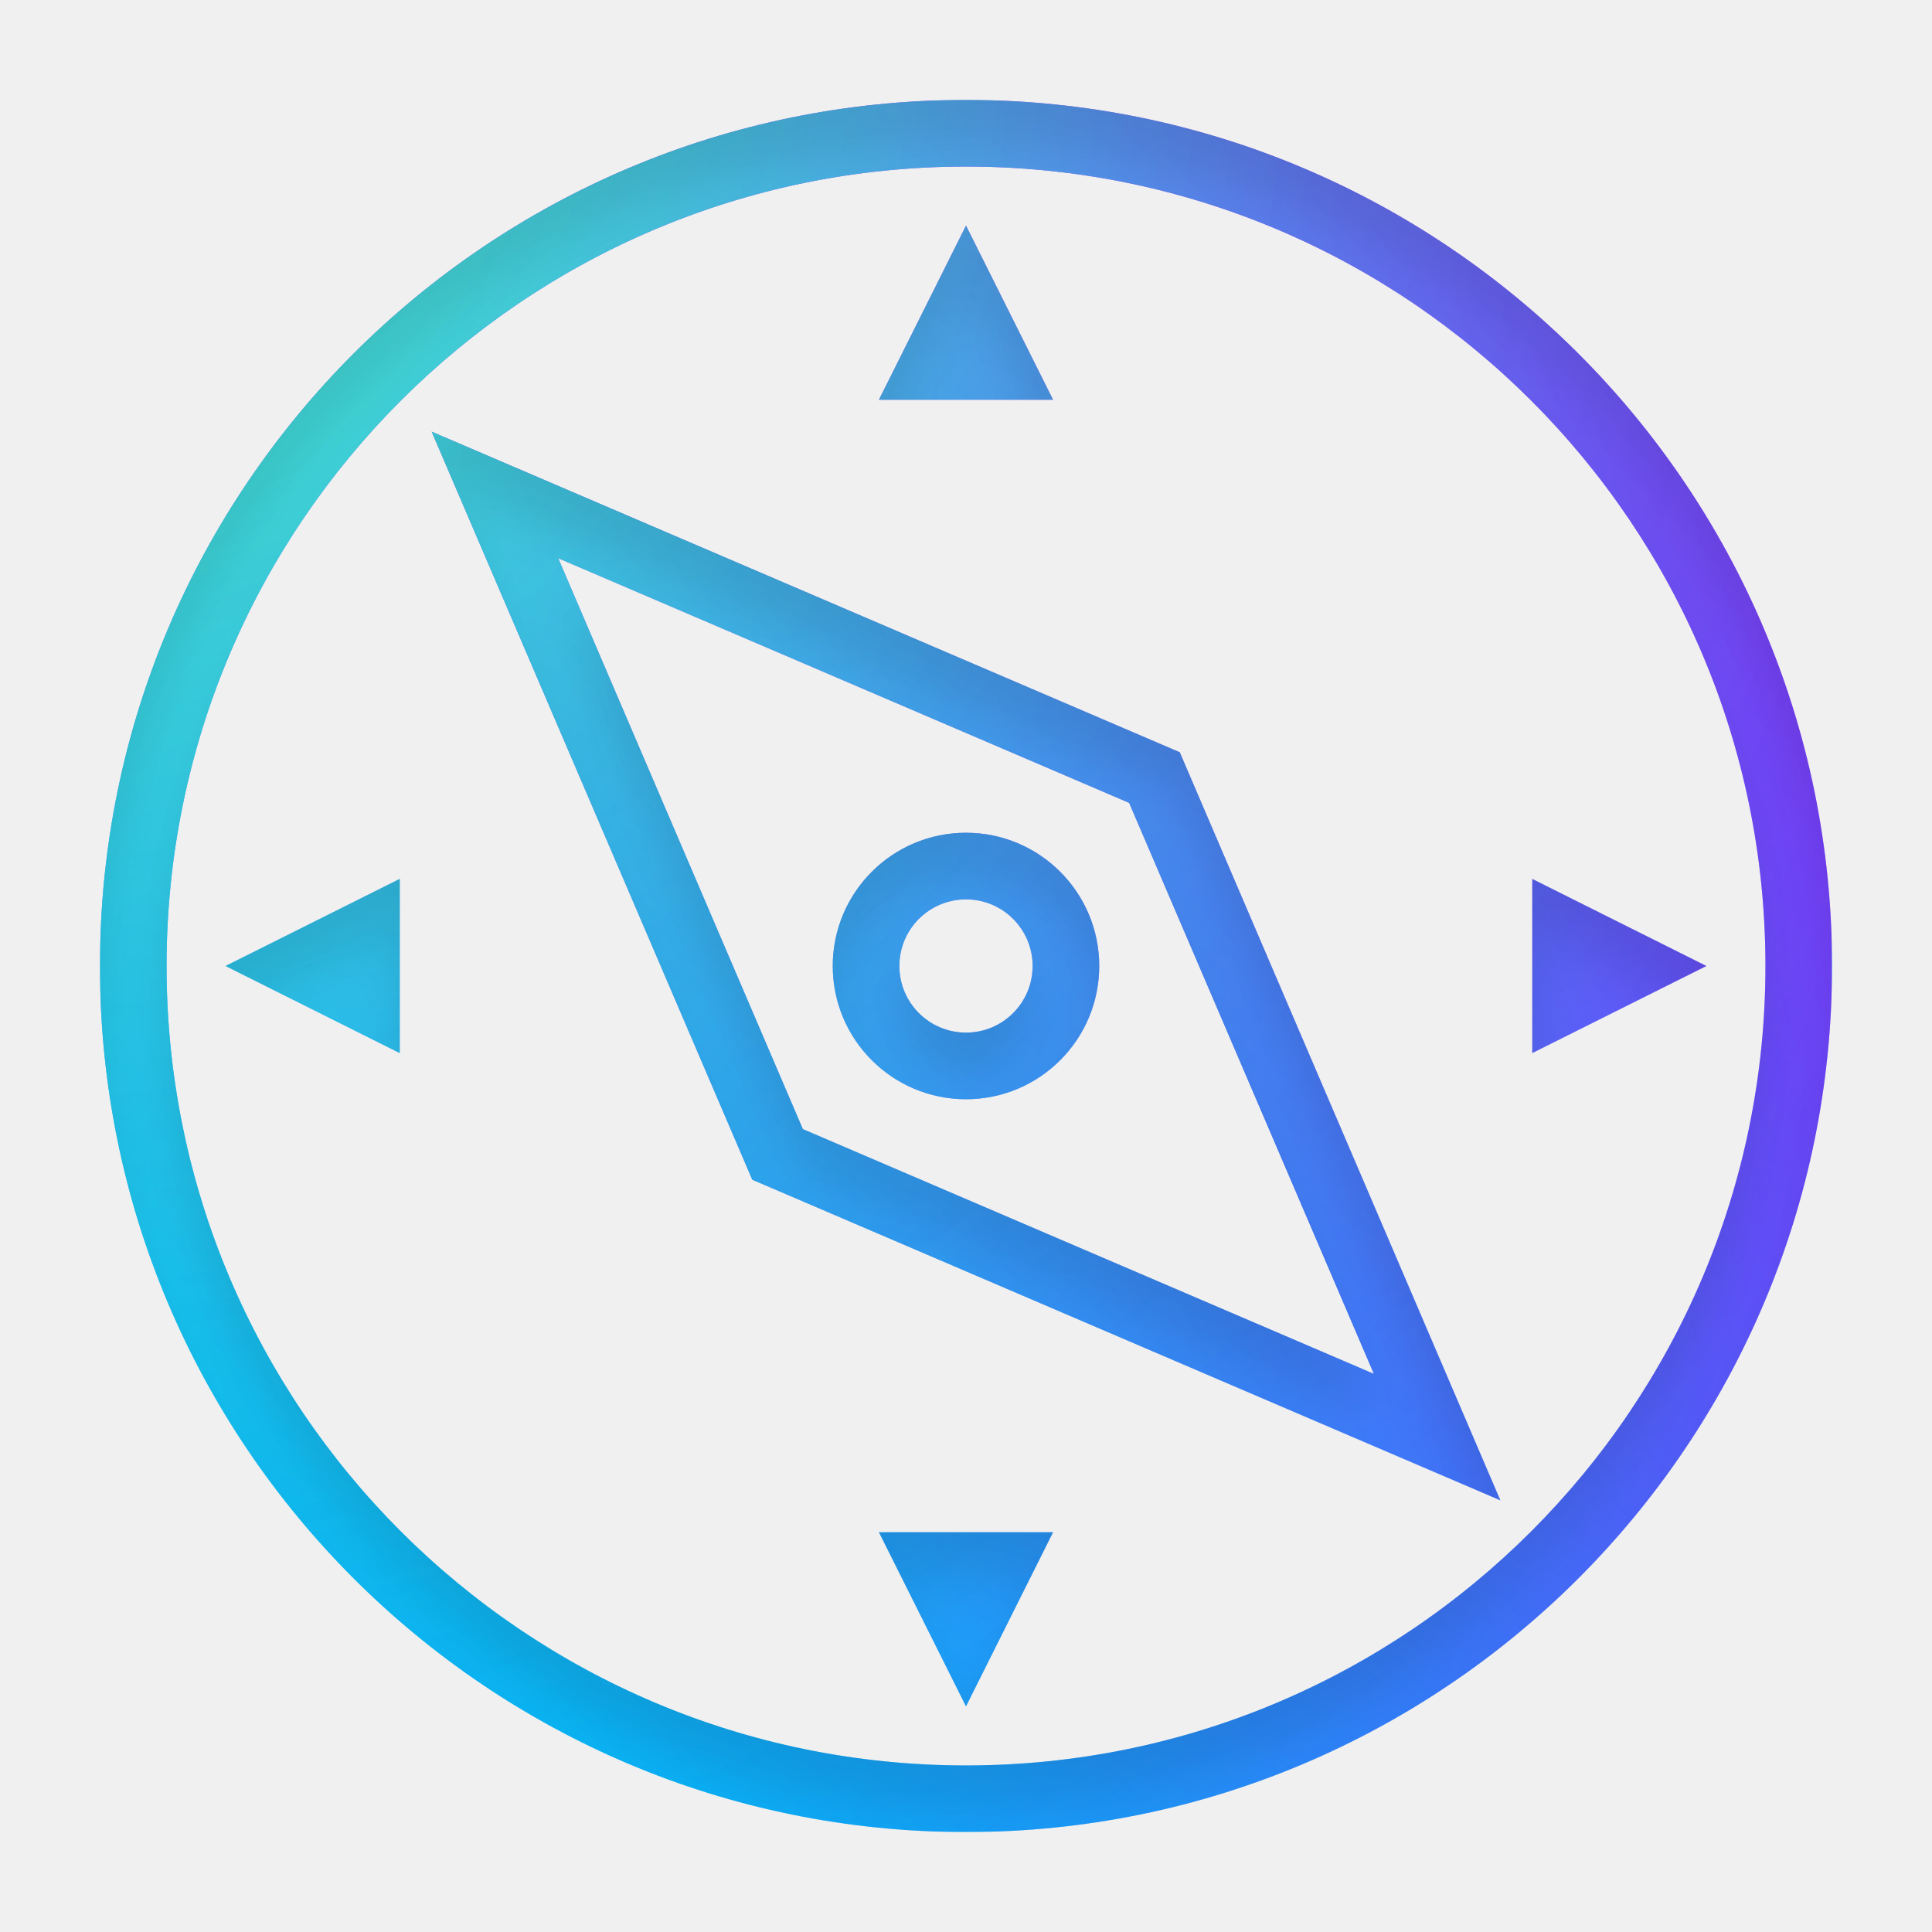
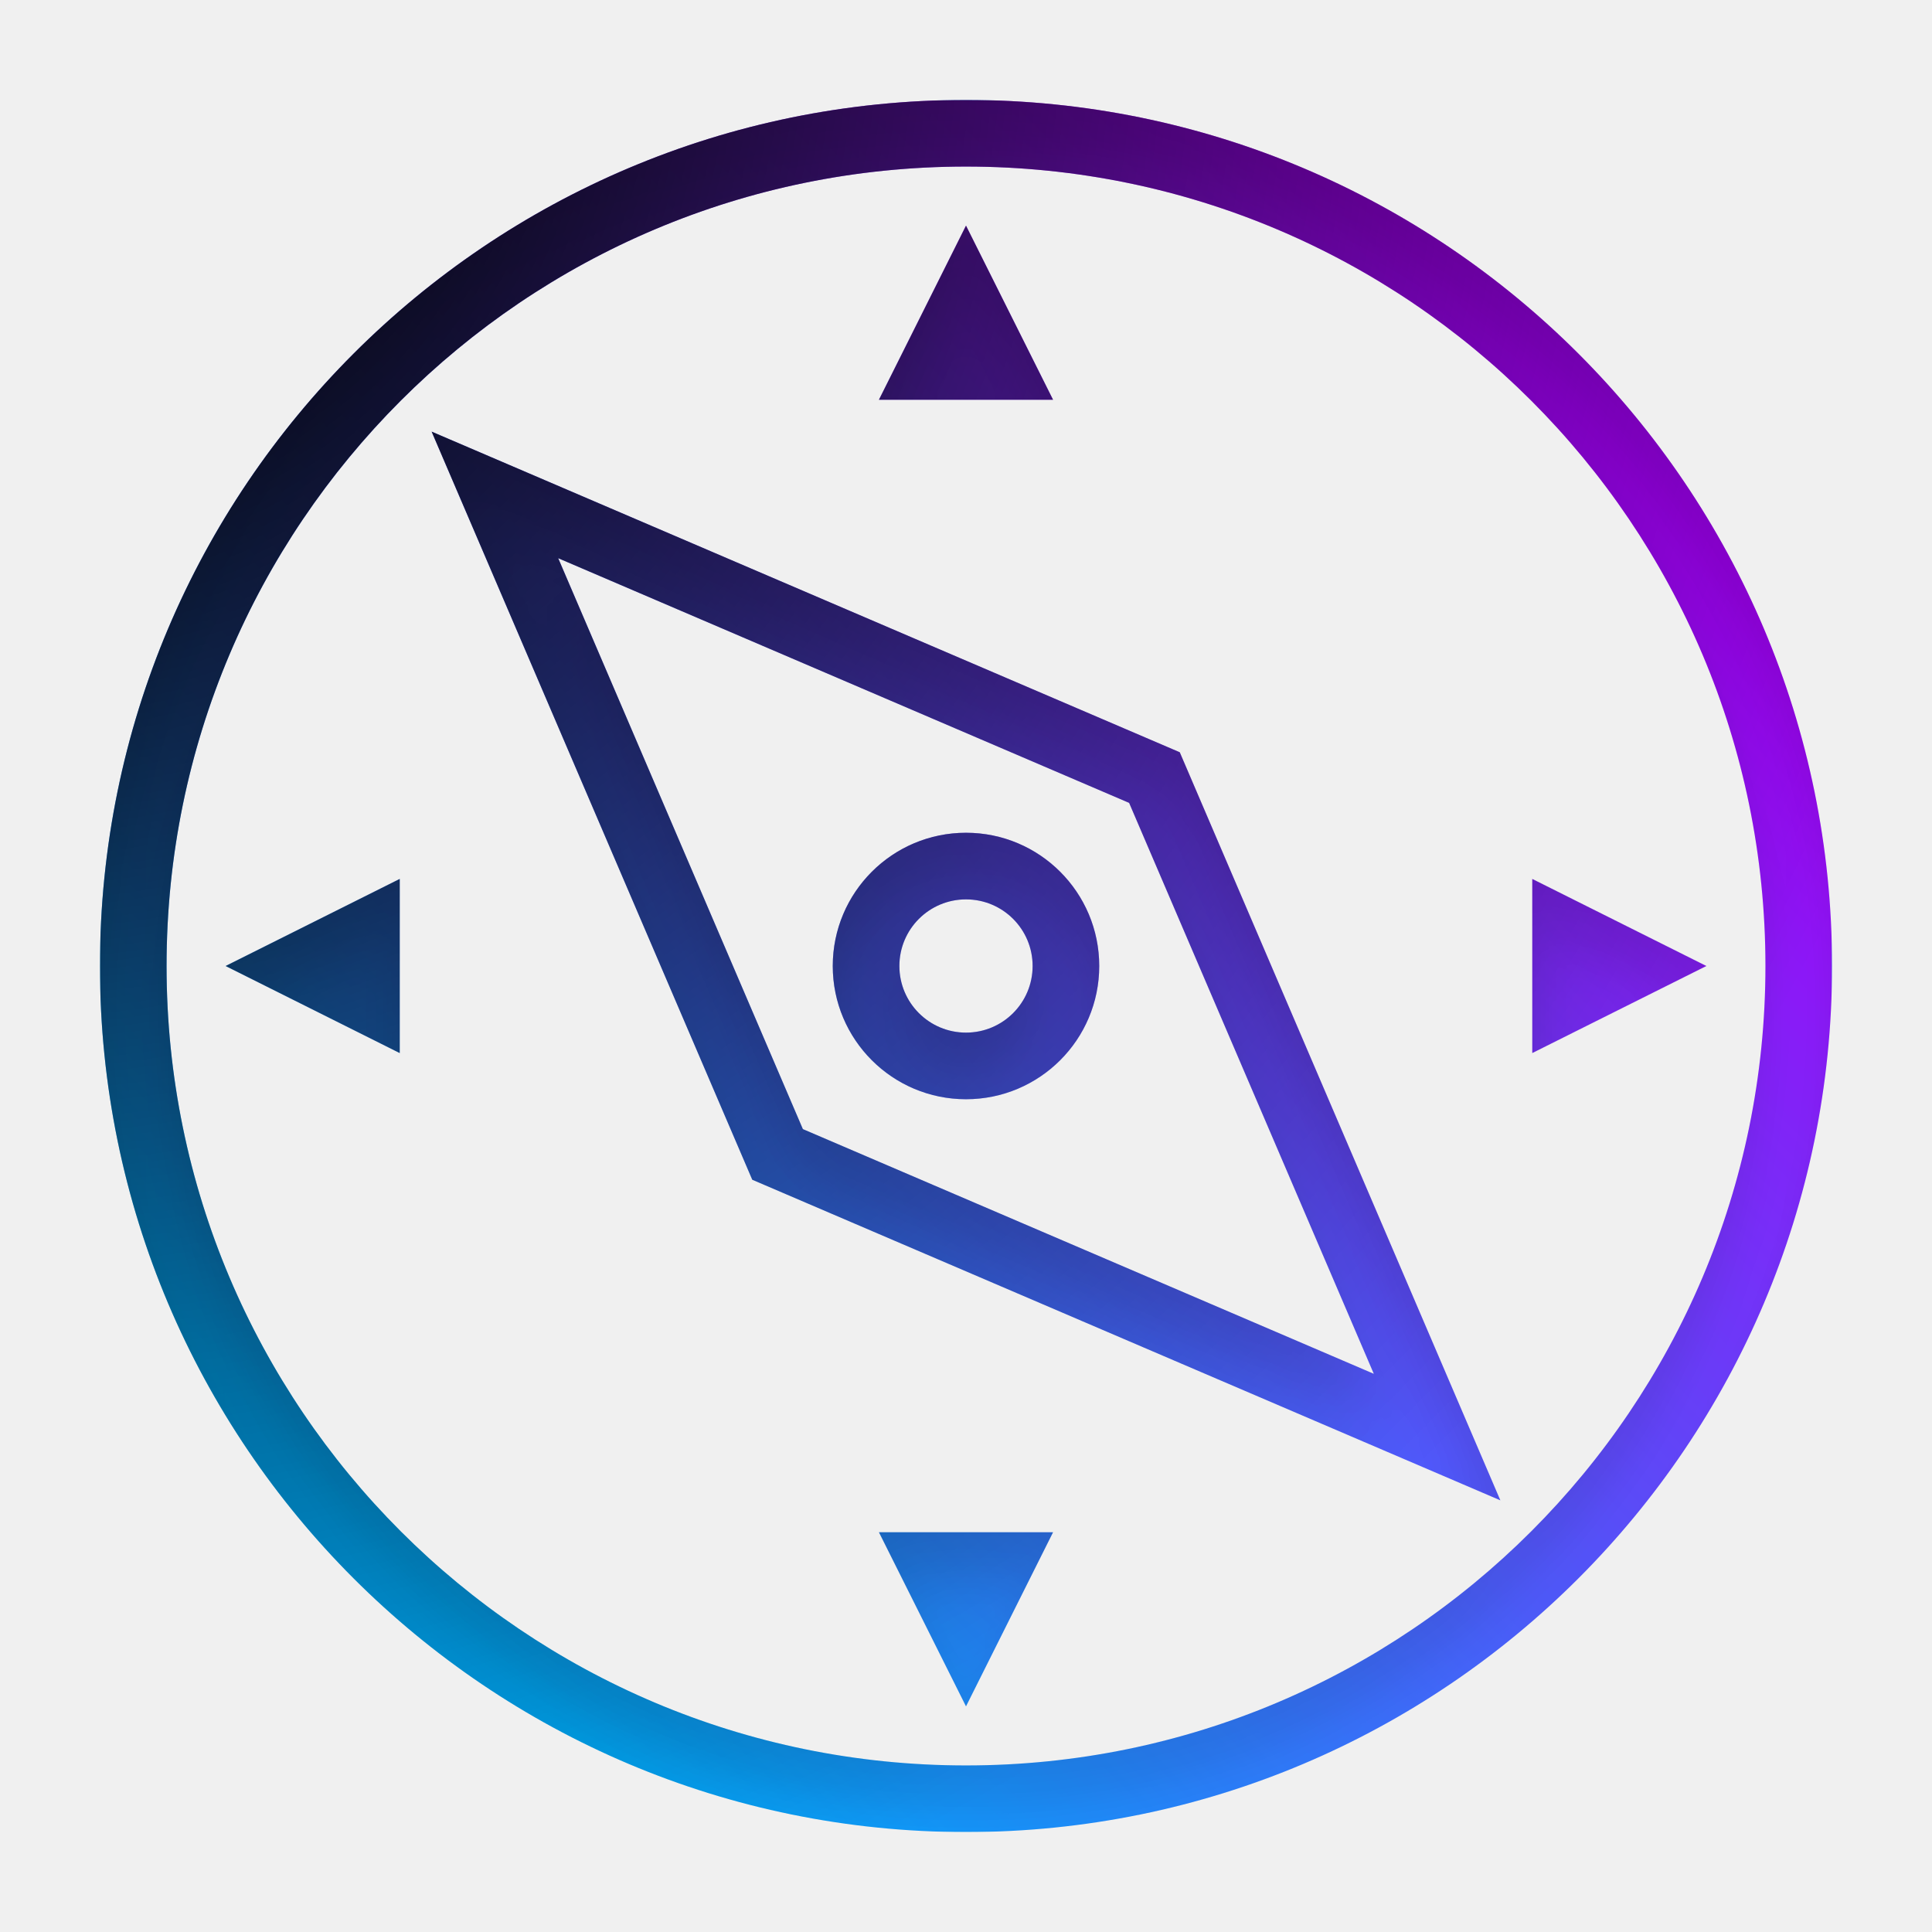
<svg xmlns="http://www.w3.org/2000/svg" version="1.1" viewBox="0,0,1024,1024">
  <defs>
-     <clipPath id="clip-yvZStl2P">
+     <clipPath id="clip-t8GizfSA">
      <path d="M512,52.97c253.51,0 459.03,205.52 459.03,459.03c0,253.51 -205.52,459.03 -459.03,459.03c-253.51,0 -459.03,-205.52 -459.03,-459.03c0,-253.51 205.52,-459.03 459.03,-459.03zM512,88.28c-234.02,0 -423.72,189.7 -423.72,423.72c0,234.02 189.7,423.72 423.72,423.72c234.02,0 423.72,-189.7 423.72,-423.72c0,-234.02 -189.7,-423.72 -423.72,-423.72zM465.87,211.86l46.13,-92.26l46.13,92.26zM211.86,465.87v92.26l-92.26,-46.13zM812.14,465.87l92.26,46.13l-92.26,46.13zM558.13,812.14l-46.13,92.26l-46.13,-92.26zM625.29,398.71l169.93,396.5l-396.5,-169.93l-169.94,-396.5zM598.46,425.54l-302.61,-129.69l129.69,302.61l302.61,129.69zM512,441.38c39,0 70.62,31.62 70.62,70.62c0,39 -31.62,70.62 -70.62,70.62c-39,0 -70.62,-31.62 -70.62,-70.62c0,-39 31.62,-70.62 70.62,-70.62zM512,476.69c-19.51,0 -35.31,15.8 -35.31,35.31c0,19.51 15.8,35.31 35.31,35.31c19.51,0 35.31,-15.8 35.31,-35.31c0,-19.51 -15.8,-35.31 -35.31,-35.31z" />
    </clipPath>
-     <linearGradient x1="0" y1="1024" x2="1024" y2="0" id="color-9yTyiryh" gradientUnits="userSpaceOnUse">
+     <linearGradient x1="0" y1="1024" x2="1024" y2="0" id="color-nJneAeJk" gradientUnits="userSpaceOnUse">
      <stop offset="0.2" stop-color="#000000" />
      <stop offset="0.8" stop-color="#ffffff" />
    </linearGradient>
-     <radialGradient cx="0" cy="0" r="1448.15" id="color-GkIVDwtb" gradientUnits="userSpaceOnUse">
-       <stop offset="0.08" stop-color="#ffffff" />
-       <stop offset="1" stop-color="#000000" />
+     <radialGradient cx="0" cy="0" r="1448.15" id="color-sxpONAwE" gradientUnits="userSpaceOnUse">
+       <stop offset="0.07" stop-color="#ffffff" />
+       <stop offset="0.75" stop-color="#000000" />
    </radialGradient>
-     <radialGradient cx="0" cy="0" r="1448.15" id="color-HtUSEvQ3" gradientUnits="userSpaceOnUse">
-       <stop offset="0.08" stop-color="#000000" />
-       <stop offset="1" stop-color="#ffffff" />
-     </radialGradient>
-     <filter id="filter-eL0fEnLG" x="0%" y="0%" width="100%" height="100%" color-interpolation-filters="sRGB">
+     <filter id="filter-T7E8edYf" x="0%" y="0%" width="100%" height="100%" color-interpolation-filters="sRGB">
      <feColorMatrix values="1 0 0 0 0 0 1 0 0 0 0 0 1 0 0 0 0 0 0.05 0" in="SourceGraphic" />
      <feOffset dy="20" />
      <feGaussianBlur stdDeviation="11" result="blur0" />
      <feColorMatrix values="1 0 0 0 0 0 1 0 0 0 0 0 1 0 0 0 0 0 0.07 0" in="SourceGraphic" />
      <feOffset dy="30" />
      <feGaussianBlur stdDeviation="20" result="blur1" />
      <feMerge>
        <feMergeNode in="blur0" />
        <feMergeNode in="blur1" />
      </feMerge>
    </filter>
-     <filter id="filter-OQBjWz95" color-interpolation-filters="sRGB">
+     <filter id="filter-uvo1ng8u" color-interpolation-filters="sRGB">
      <feOffset />
    </filter>
-     <mask id="mask-7yHpcPtn">
-       <rect fill="url(#color-HtUSEvQ3)" x="52.97" y="52.97" width="918.06" height="918.06" />
+     <mask id="mask-cZ5JMv8d">
+       <path d="M512,52.97c253.51,0 459.03,205.52 459.03,459.03c0,253.51 -205.52,459.03 -459.03,459.03c-253.51,0 -459.03,-205.52 -459.03,-459.03c0,-253.51 205.52,-459.03 459.03,-459.03zM512,88.28c-234.02,0 -423.72,189.7 -423.72,423.72c0,234.02 189.7,423.72 423.72,423.72c234.02,0 423.72,-189.7 423.72,-423.72c0,-234.02 -189.7,-423.72 -423.72,-423.72zM465.87,211.86l46.13,-92.26l46.13,92.26zM211.86,465.87v92.26l-92.26,-46.13zM812.14,465.87l92.26,46.13l-92.26,46.13zM558.13,812.14l-46.13,92.26l-46.13,-92.26zM625.29,398.71l169.93,396.5l-396.5,-169.93l-169.94,-396.5zM598.46,425.54l-302.61,-129.69l129.69,302.61l302.61,129.69zM512,441.38c39,0 70.62,31.62 70.62,70.62c0,39 -31.62,70.62 -70.62,70.62c-39,0 -70.62,-31.62 -70.62,-70.62c0,-39 31.62,-70.62 70.62,-70.62zM512,476.69c-19.51,0 -35.31,15.8 -35.31,35.31c0,19.51 15.8,35.31 35.31,35.31c19.51,0 35.31,-15.8 35.31,-35.31c0,-19.51 -15.8,-35.31 -35.31,-35.31z" fill="#ffffff" />
    </mask>
-     <mask id="mask-Pc2R3UmK">
-       <rect fill="url(#color-9yTyiryh)" x="52.97" y="52.97" width="918.06" height="918.06" />
+     <mask id="mask-owAaAs7Q">
+       <rect fill="url(#color-nJneAeJk)" x="52.97" y="52.97" width="918.06" height="918.06" />
    </mask>
-     <mask id="mask-vet7Qwfy">
-       <path d="M512,52.97c253.51,0 459.03,205.52 459.03,459.03c0,253.51 -205.52,459.03 -459.03,459.03c-253.51,0 -459.03,-205.52 -459.03,-459.03c0,-253.51 205.52,-459.03 459.03,-459.03zM512,88.28c-234.02,0 -423.72,189.7 -423.72,423.72c0,234.02 189.7,423.72 423.72,423.72c234.02,0 423.72,-189.7 423.72,-423.72c0,-234.02 -189.7,-423.72 -423.72,-423.72zM465.87,211.86l46.13,-92.26l46.13,92.26zM211.86,465.87v92.26l-92.26,-46.13zM812.14,465.87l92.26,46.13l-92.26,46.13zM558.13,812.14l-46.13,92.26l-46.13,-92.26zM625.29,398.71l169.93,396.5l-396.5,-169.93l-169.94,-396.5zM598.46,425.54l-302.61,-129.69l129.69,302.61l302.61,129.69zM512,441.38c39,0 70.62,31.62 70.62,70.62c0,39 -31.62,70.62 -70.62,70.62c-39,0 -70.62,-31.62 -70.62,-70.62c0,-39 31.62,-70.62 70.62,-70.62zM512,476.69c-19.51,0 -35.31,15.8 -35.31,35.31c0,19.51 15.8,35.31 35.31,35.31c19.51,0 35.31,-15.8 35.31,-35.31c0,-19.51 -15.8,-35.31 -35.31,-35.31z" fill="url(#color-GkIVDwtb)" />
-     </mask>
-     <mask id="mask-XrWisqq8">
-       <path d="M512,52.97c253.51,0 459.03,205.52 459.03,459.03c0,253.51 -205.52,459.03 -459.03,459.03c-253.51,0 -459.03,-205.52 -459.03,-459.03c0,-253.51 205.52,-459.03 459.03,-459.03zM512,88.28c-234.02,0 -423.72,189.7 -423.72,423.72c0,234.02 189.7,423.72 423.72,423.72c234.02,0 423.72,-189.7 423.72,-423.72c0,-234.02 -189.7,-423.72 -423.72,-423.72zM465.87,211.86l46.13,-92.26l46.13,92.26zM211.86,465.87v92.26l-92.26,-46.13zM812.14,465.87l92.26,46.13l-92.26,46.13zM558.13,812.14l-46.13,92.26l-46.13,-92.26zM625.29,398.71l169.93,396.5l-396.5,-169.93l-169.94,-396.5zM598.46,425.54l-302.61,-129.69l129.69,302.61l302.61,129.69zM512,441.38c39,0 70.62,31.62 70.62,70.62c0,39 -31.62,70.62 -70.62,70.62c-39,0 -70.62,-31.62 -70.62,-70.62c0,-39 31.62,-70.62 70.62,-70.62zM512,476.69c-19.51,0 -35.31,15.8 -35.31,35.31c0,19.51 15.8,35.31 35.31,35.31c19.51,0 35.31,-15.8 35.31,-35.31c0,-19.51 -15.8,-35.31 -35.31,-35.31z" fill="#ffffff" />
+     <mask id="mask-Vq4T4bUt">
+       <path d="M512,52.97c253.51,0 459.03,205.52 459.03,459.03c0,253.51 -205.52,459.03 -459.03,459.03c-253.51,0 -459.03,-205.52 -459.03,-459.03c0,-253.51 205.52,-459.03 459.03,-459.03zM512,88.28c-234.02,0 -423.72,189.7 -423.72,423.72c0,234.02 189.7,423.72 423.72,423.72c234.02,0 423.72,-189.7 423.72,-423.72c0,-234.02 -189.7,-423.72 -423.72,-423.72zM465.87,211.86l46.13,-92.26l46.13,92.26zM211.86,465.87v92.26l-92.26,-46.13zM812.14,465.87l92.26,46.13l-92.26,46.13zM558.13,812.14l-46.13,92.26l-46.13,-92.26zM625.29,398.71l169.93,396.5l-396.5,-169.93l-169.94,-396.5zM598.46,425.54l-302.61,-129.69l129.69,302.61l302.61,129.69zM512,441.38c39,0 70.62,31.62 70.62,70.62c0,39 -31.62,70.62 -70.62,70.62c-39,0 -70.62,-31.62 -70.62,-70.62c0,-39 31.62,-70.62 70.62,-70.62zM512,476.69c-19.51,0 -35.31,15.8 -35.31,35.31c0,19.51 15.8,35.31 35.31,35.31c19.51,0 35.31,-15.8 35.31,-35.31c0,-19.51 -15.8,-35.31 -35.31,-35.31z" fill="url(#color-sxpONAwE)" />
    </mask>
  </defs>
  <g fill="none" fill-rule="nonzero" style="mix-blend-mode: normal">
-     <g mask="url(#mask-XrWisqq8)">
+     <g mask="url(#mask-cZ5JMv8d)">
      <g color="#00aeff" class="color-2">
        <rect x="52.97" y="52.97" width="918.06" height="918.06" fill="currentColor" />
      </g>
-       <g color="#a800ff" class="color-3" mask="url(#mask-Pc2R3UmK)">
+       <g color="#a800ff" class="color-3" mask="url(#mask-owAaAs7Q)">
        <rect x="52.97" y="52.97" width="918.06" height="918.06" fill="currentColor" />
      </g>
    </g>
-     <g filter="url(#filter-OQBjWz95)" mask="url(#mask-vet7Qwfy)">
-       <g color="#48f1cf" class="color-1">
-         <rect x="52.97" y="52.97" width="918.06" height="918.06" fill="currentColor" />
-       </g>
-       <g color="#00aeff" class="color-2" mask="url(#mask-7yHpcPtn)">
+     <g filter="url(#filter-uvo1ng8u)" mask="url(#mask-Vq4T4bUt)">
+       <g color="currentColor" class="color-1">
        <rect x="52.97" y="52.97" width="918.06" height="918.06" fill="currentColor" />
      </g>
    </g>
-     <g clip-path="url(#clip-yvZStl2P)">
-       <path d="M-40.03,1014.03v-1104.06h1104.06v1104.06zM52.97,512c0,253.51 205.52,459.03 459.03,459.03c253.51,0 459.03,-205.52 459.03,-459.03c0,-253.51 -205.52,-459.03 -459.03,-459.03c-253.51,0 -459.03,205.52 -459.03,459.03zM935.72,512c0,234.02 -189.7,423.72 -423.72,423.72c-234.02,0 -423.72,-189.7 -423.72,-423.72c0,-234.02 189.7,-423.72 423.72,-423.72c234.02,0 423.72,189.7 423.72,423.72zM558.13,211.86l-46.13,-92.26l-46.13,92.26zM119.6,512l92.26,46.13v-92.26zM812.14,558.13l92.26,-46.13l-92.26,-46.13zM465.87,812.14l46.13,92.26l46.13,-92.26zM228.78,228.78l169.94,396.5l396.5,169.93l-169.93,-396.5zM728.15,728.15l-302.61,-129.69l-129.69,-302.61l302.61,129.69zM441.38,512c0,39 31.62,70.62 70.62,70.62c39,0 70.62,-31.62 70.62,-70.62c0,-39 -31.62,-70.62 -70.62,-70.62c-39,0 -70.62,31.62 -70.62,70.62zM547.31,512c0,19.51 -15.8,35.31 -35.31,35.31c-19.51,0 -35.31,-15.8 -35.31,-35.31c0,-19.51 15.8,-35.31 35.31,-35.31c19.51,0 35.31,15.8 35.31,35.31z" fill="#000000" fill-opacity="1" filter="url(#filter-eL0fEnLG)" />
+     <g clip-path="url(#clip-t8GizfSA)">
+       <path d="M-40.03,1014.03v-1104.06h1104.06v1104.06zM52.97,512c0,253.51 205.52,459.03 459.03,459.03c253.51,0 459.03,-205.52 459.03,-459.03c0,-253.51 -205.52,-459.03 -459.03,-459.03c-253.51,0 -459.03,205.52 -459.03,459.03zM935.72,512c0,234.02 -189.7,423.72 -423.72,423.72c-234.02,0 -423.72,-189.7 -423.72,-423.72c0,-234.02 189.7,-423.72 423.72,-423.72c234.02,0 423.72,189.7 423.72,423.72zM558.13,211.86l-46.13,-92.26l-46.13,92.26zM119.6,512l92.26,46.13v-92.26zM812.14,558.13l92.26,-46.13l-92.26,-46.13zM465.87,812.14l46.13,92.26l46.13,-92.26zM228.78,228.78l169.94,396.5l396.5,169.93l-169.93,-396.5zM728.15,728.15l-302.61,-129.69l-129.69,-302.61l302.61,129.69zM441.38,512c0,39 31.62,70.62 70.62,70.62c39,0 70.62,-31.62 70.62,-70.62c0,-39 -31.62,-70.62 -70.62,-70.62c-39,0 -70.62,31.62 -70.62,70.62zM547.31,512c0,19.51 -15.8,35.31 -35.31,35.31c-19.51,0 -35.31,-15.8 -35.31,-35.31c0,-19.51 15.8,-35.31 35.31,-35.31c19.51,0 35.31,15.8 35.31,35.31z" fill="#000000" fill-opacity="1" filter="url(#filter-T7E8edYf)" />
    </g>
  </g>
</svg>
